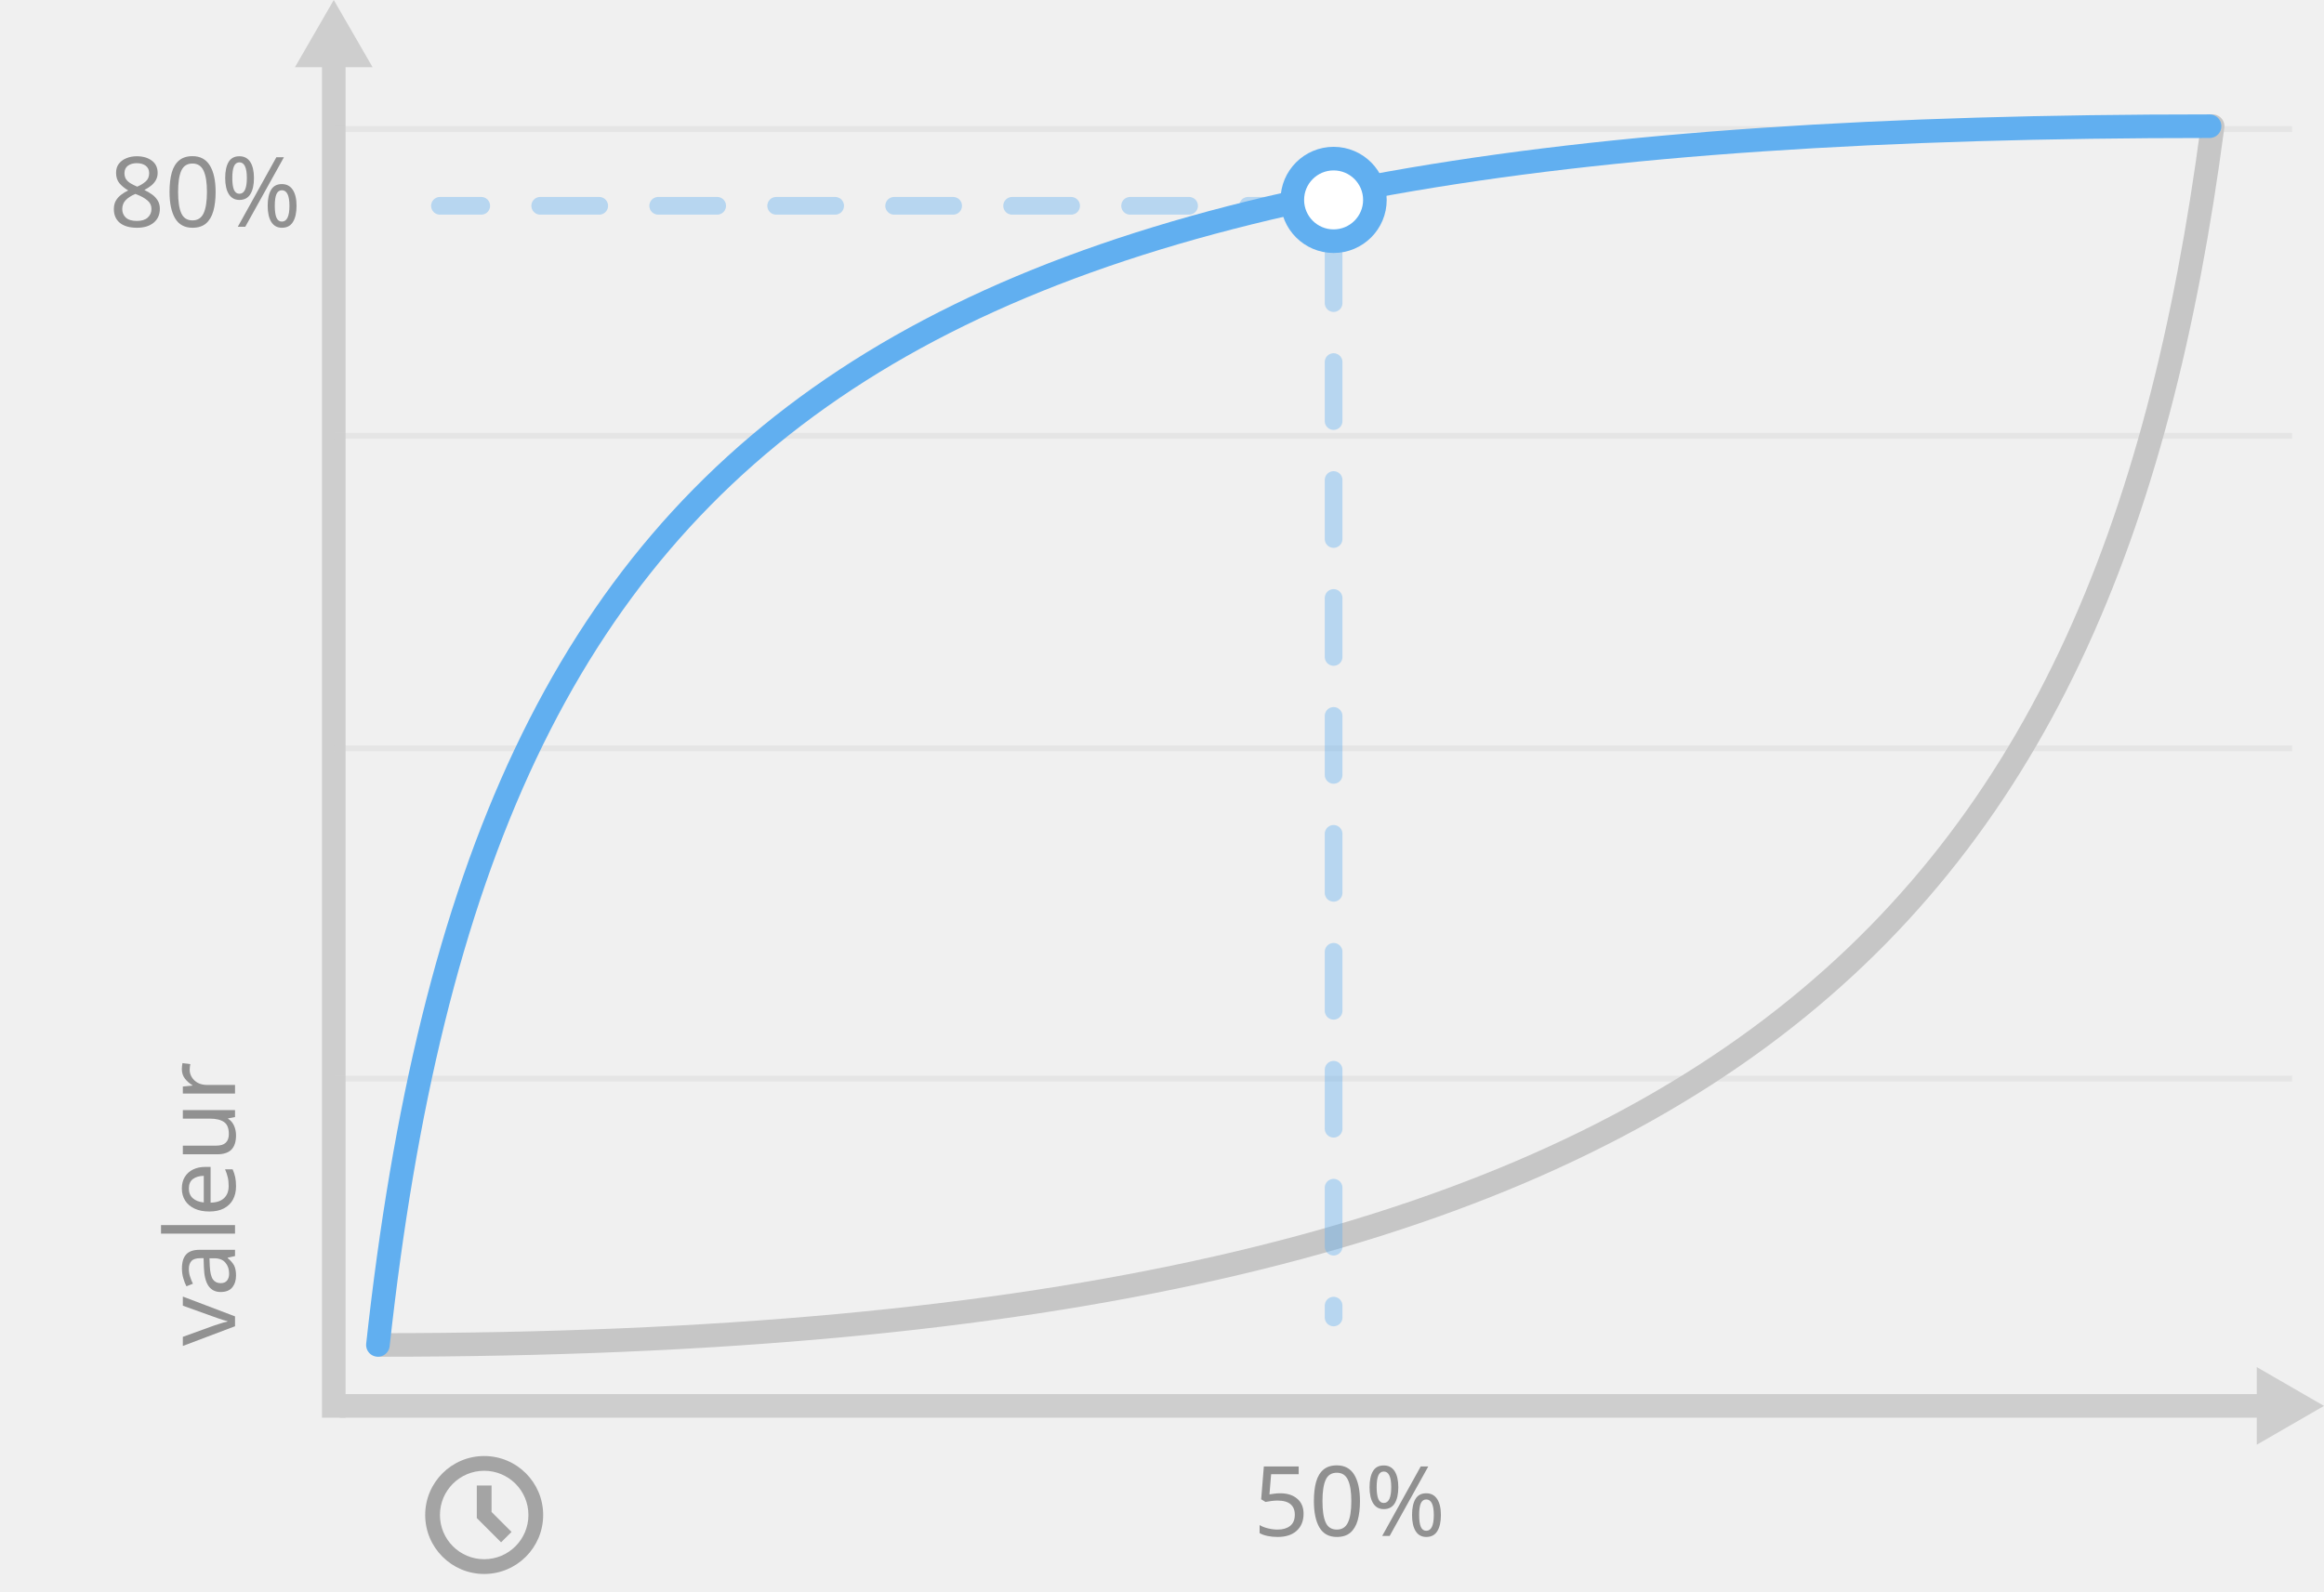
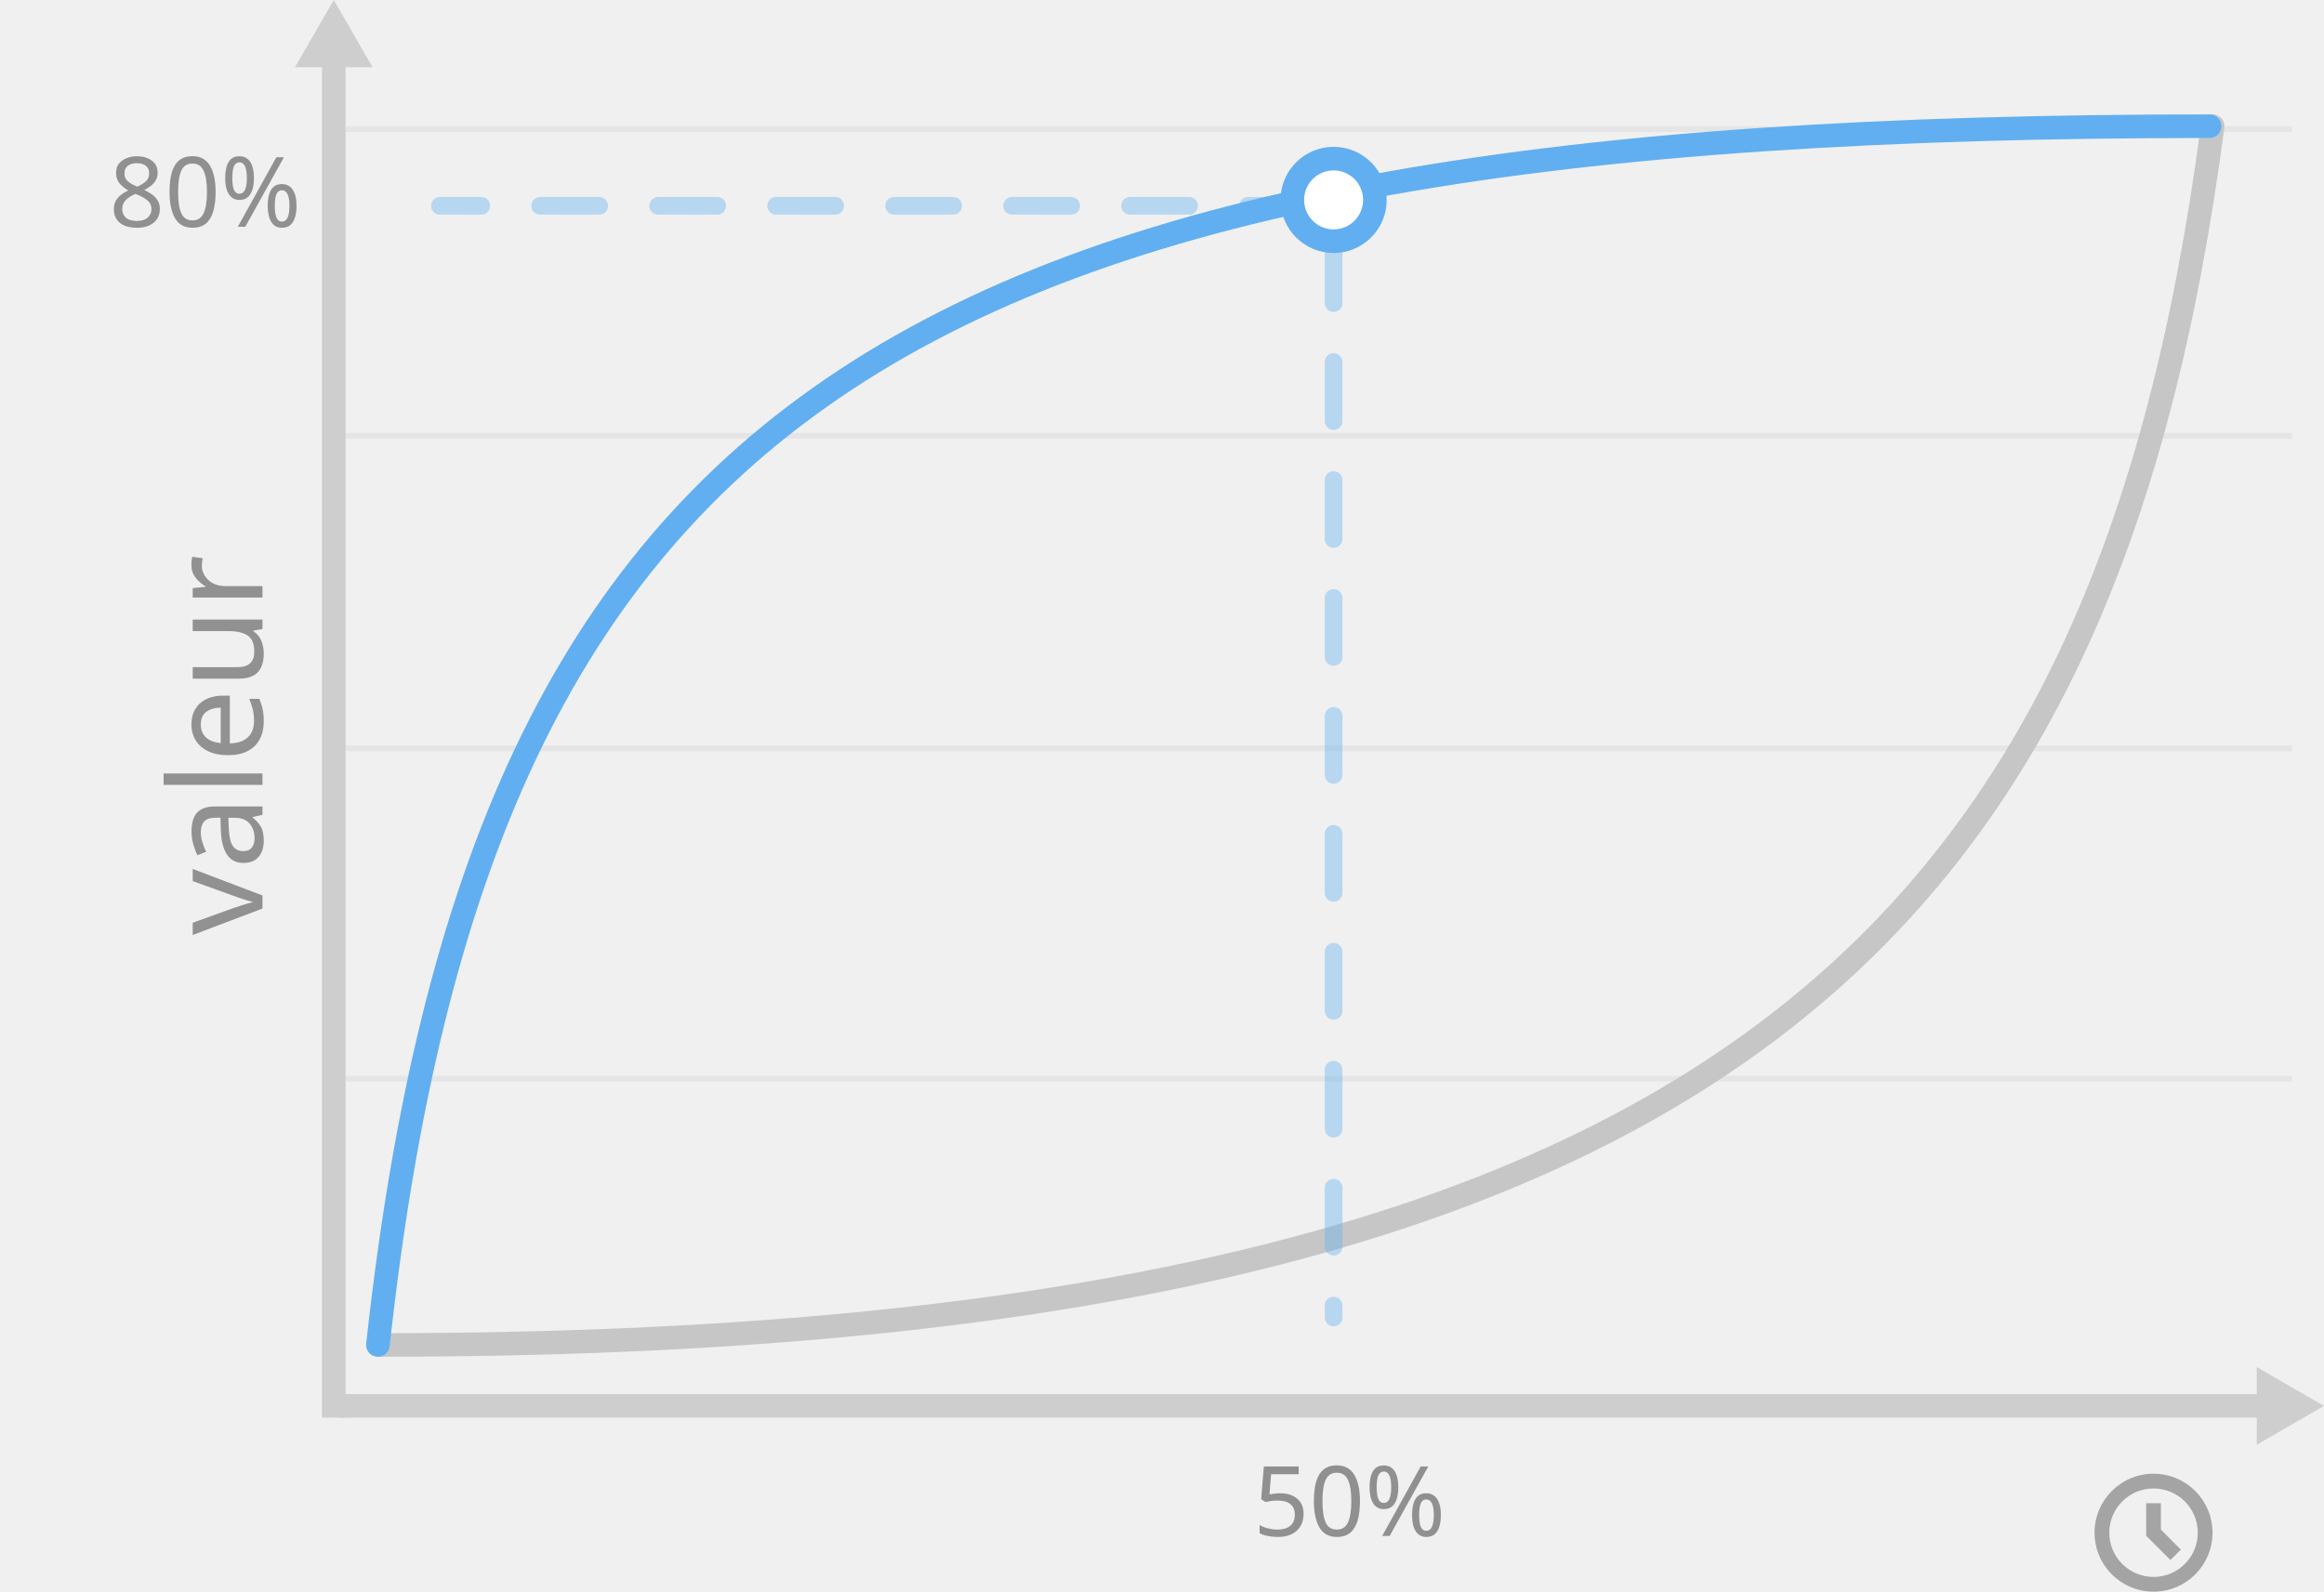
<svg xmlns="http://www.w3.org/2000/svg" version="1.1" id="agilite-valeur" x="0px" y="0px" width="393.98px" height="269.898px" viewBox="0 0 393.98 269.898" enable-background="new 0 0 393.98 269.898" xml:space="preserve">
  <g id="full">
    <g>
      <g id="v-plan">
        <line fill="none" stroke="#CECECE" stroke-width="4" stroke-miterlimit="10" x1="57.582" y1="238.398" x2="384.582" y2="238.398" />
        <g>
          <polygon fill="#CECECE" points="382.582,244.98 393.98,238.398 382.582,231.817     " />
        </g>
      </g>
    </g>
    <g>
      <g id="v-plan-2">
        <line fill="none" stroke="#CECECE" stroke-width="4" stroke-miterlimit="10" x1="56.582" y1="240.398" x2="56.582" y2="9.398" />
        <g>
          <polygon fill="#CECECE" points="63.164,11.398 56.583,0 50.001,11.398     " />
        </g>
      </g>
    </g>
-     <text id="v-valeur" transform="matrix(-4.371139e-008 -1 1 -4.371139e-008 39.8425 228.2341)" fill="#919191" font-family="'MyriadPro-Regular'" font-size="16.5">valeur</text>
+     <text id="v-valeur" transform="matrix(-4.371139e-008 -1 1 -4.371139e-008 44.4963 158.5486)" fill="#919191" font-family="'MyriadPro-Regular'" font-size="22.061">valeur</text>
    <g id="v-scales" opacity="0.3">
      <line id="v-scale-1" fill="none" stroke="#CECECE" stroke-miterlimit="10" x1="56.582" y1="126.898" x2="388.582" y2="126.898" />
      <line id="v-scale-2" fill="none" stroke="#CECECE" stroke-miterlimit="10" x1="56.582" y1="73.898" x2="388.582" y2="73.898" />
      <line id="v-scale-3" fill="none" stroke="#CECECE" stroke-miterlimit="10" x1="56.582" y1="182.898" x2="388.582" y2="182.898" />
      <line id="v-scale-4" fill="none" stroke="#CECECE" stroke-miterlimit="10" x1="56.582" y1="21.898" x2="388.582" y2="21.898" />
    </g>
-     <path id="v-time" opacity="0.8" fill="#919191" d="M84.948,261.532l-4.116-4.116v-5.517h2.5v4.481l3.386,3.386L84.948,261.532z    M82.082,246.898c-5.521,0-10,4.477-10,10c0,5.521,4.479,10,10,10c5.523,0,10-4.479,10-10   C92.082,251.375,87.605,246.898,82.082,246.898z M82.082,264.398c-4.142,0-7.5-3.358-7.5-7.5c0-4.144,3.358-7.5,7.5-7.5   c4.144,0,7.5,3.356,7.5,7.5C89.582,261.04,86.224,264.398,82.082,264.398z" />
+     <path id="v-time" opacity="0.8" fill="#919191" enable-background="new    " d="M367.948,264.532l-4.116-4.116v-5.517h2.5v4.48   l3.386,3.387L367.948,264.532z M365.082,249.898c-5.521,0-10,4.477-10,10c0,5.521,4.479,10,10,10c5.523,0,10-4.479,10-10   C375.082,254.375,370.605,249.898,365.082,249.898z M365.082,267.398c-4.142,0-7.5-3.358-7.5-7.5c0-4.145,3.358-7.5,7.5-7.5   c4.145,0,7.5,3.355,7.5,7.5C372.582,264.04,369.224,267.398,365.082,267.398z" />
    <g>
      <g>
        <g>
-           <path id="v-old-gris" fill="none" stroke="#C6C6C6" stroke-width="4" stroke-linecap="round" stroke-miterlimit="10" d="      M64.582,228.062c226.908,0,292.5-69.946,310.518-206.664" />
+           <path id="v-old-gris" fill="none" stroke="#C6C6C6" stroke-width="4" stroke-linecap="round" stroke-miterlimit="10" d="      M64.582,228.062c226.908,0,292.5-69.946,310.519-206.664" />
        </g>
      </g>
    </g>
    <g>
      <g>
        <g id="v-pointilles">
          <line id="v-pointilles1" opacity="0.4" fill="none" stroke="#61AFF0" stroke-width="3" stroke-linecap="round" stroke-miterlimit="10" stroke-dasharray="10" enable-background="new    " x1="226.082" y1="41.398" x2="226.082" y2="223.398" />
          <line id="v-pointilles2" opacity="0.4" fill="none" stroke="#61AFF0" stroke-width="3" stroke-linecap="round" stroke-miterlimit="10" stroke-dasharray="10" enable-background="new    " x1="221.582" y1="34.898" x2="74.582" y2="34.898" />
        </g>
      </g>
    </g>
    <g>
      <g>
        <g>
          <path id="v-courbe-bleue" fill="none" stroke="#61AFF0" stroke-width="4" stroke-linecap="round" stroke-miterlimit="10" d="      M64.066,228.062C81.721,67.092,154.417,21.398,374.582,21.398" />
          <circle id="v-point-bleu" fill="#FFFFFF" stroke="#61AFF0" stroke-width="4" stroke-miterlimit="10" cx="226.082" cy="33.898" r="7" />
        </g>
      </g>
    </g>
  </g>
-   <text id="tps" transform="matrix(1 0 0 1 212.49 260.449)" opacity="0.4" font-family="'MyriadPro-Regular'" font-size="16.5">50%</text>
-   <text id="val" transform="matrix(1 0 0 1 18.49 38.449)" opacity="0.4" font-family="'MyriadPro-Regular'" font-size="16.5">80%</text>
+   <text id="tps" transform="matrix(1 0 0 1 212.49 260.449)" opacity="0.4" enable-background="new    " font-family="'MyriadPro-Regular'" font-size="16.5">50%</text>
+   <text id="val" transform="matrix(1 0 0 1 18.4905 38.449)" opacity="0.4" enable-background="new    " font-family="'MyriadPro-Regular'" font-size="16.5">80%</text>
</svg>
